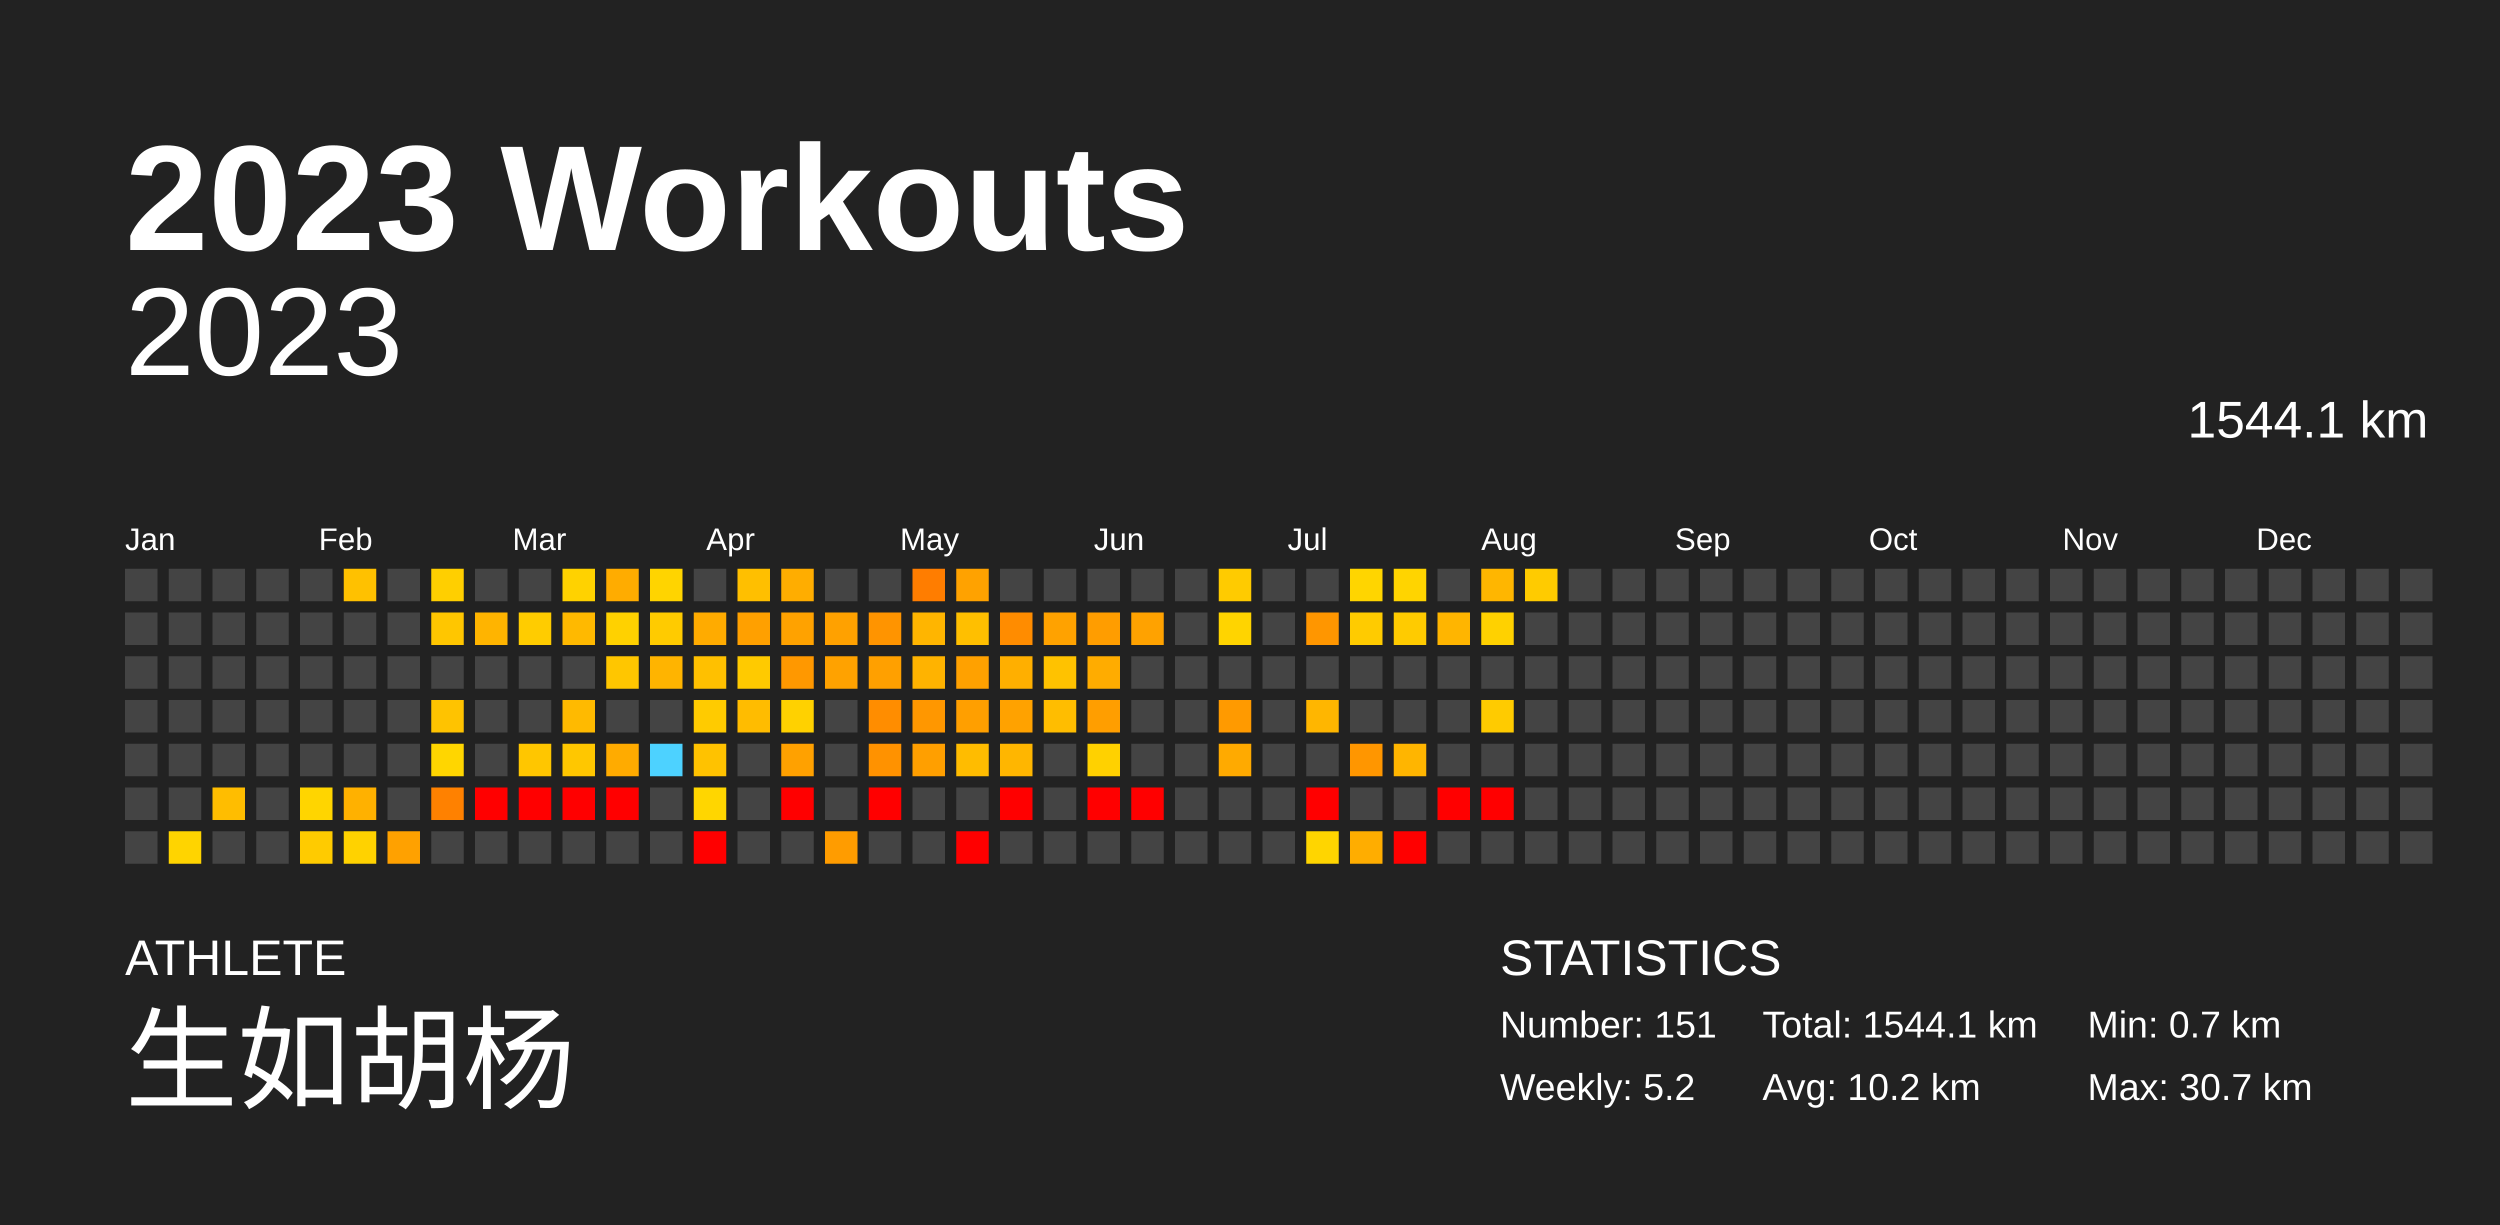
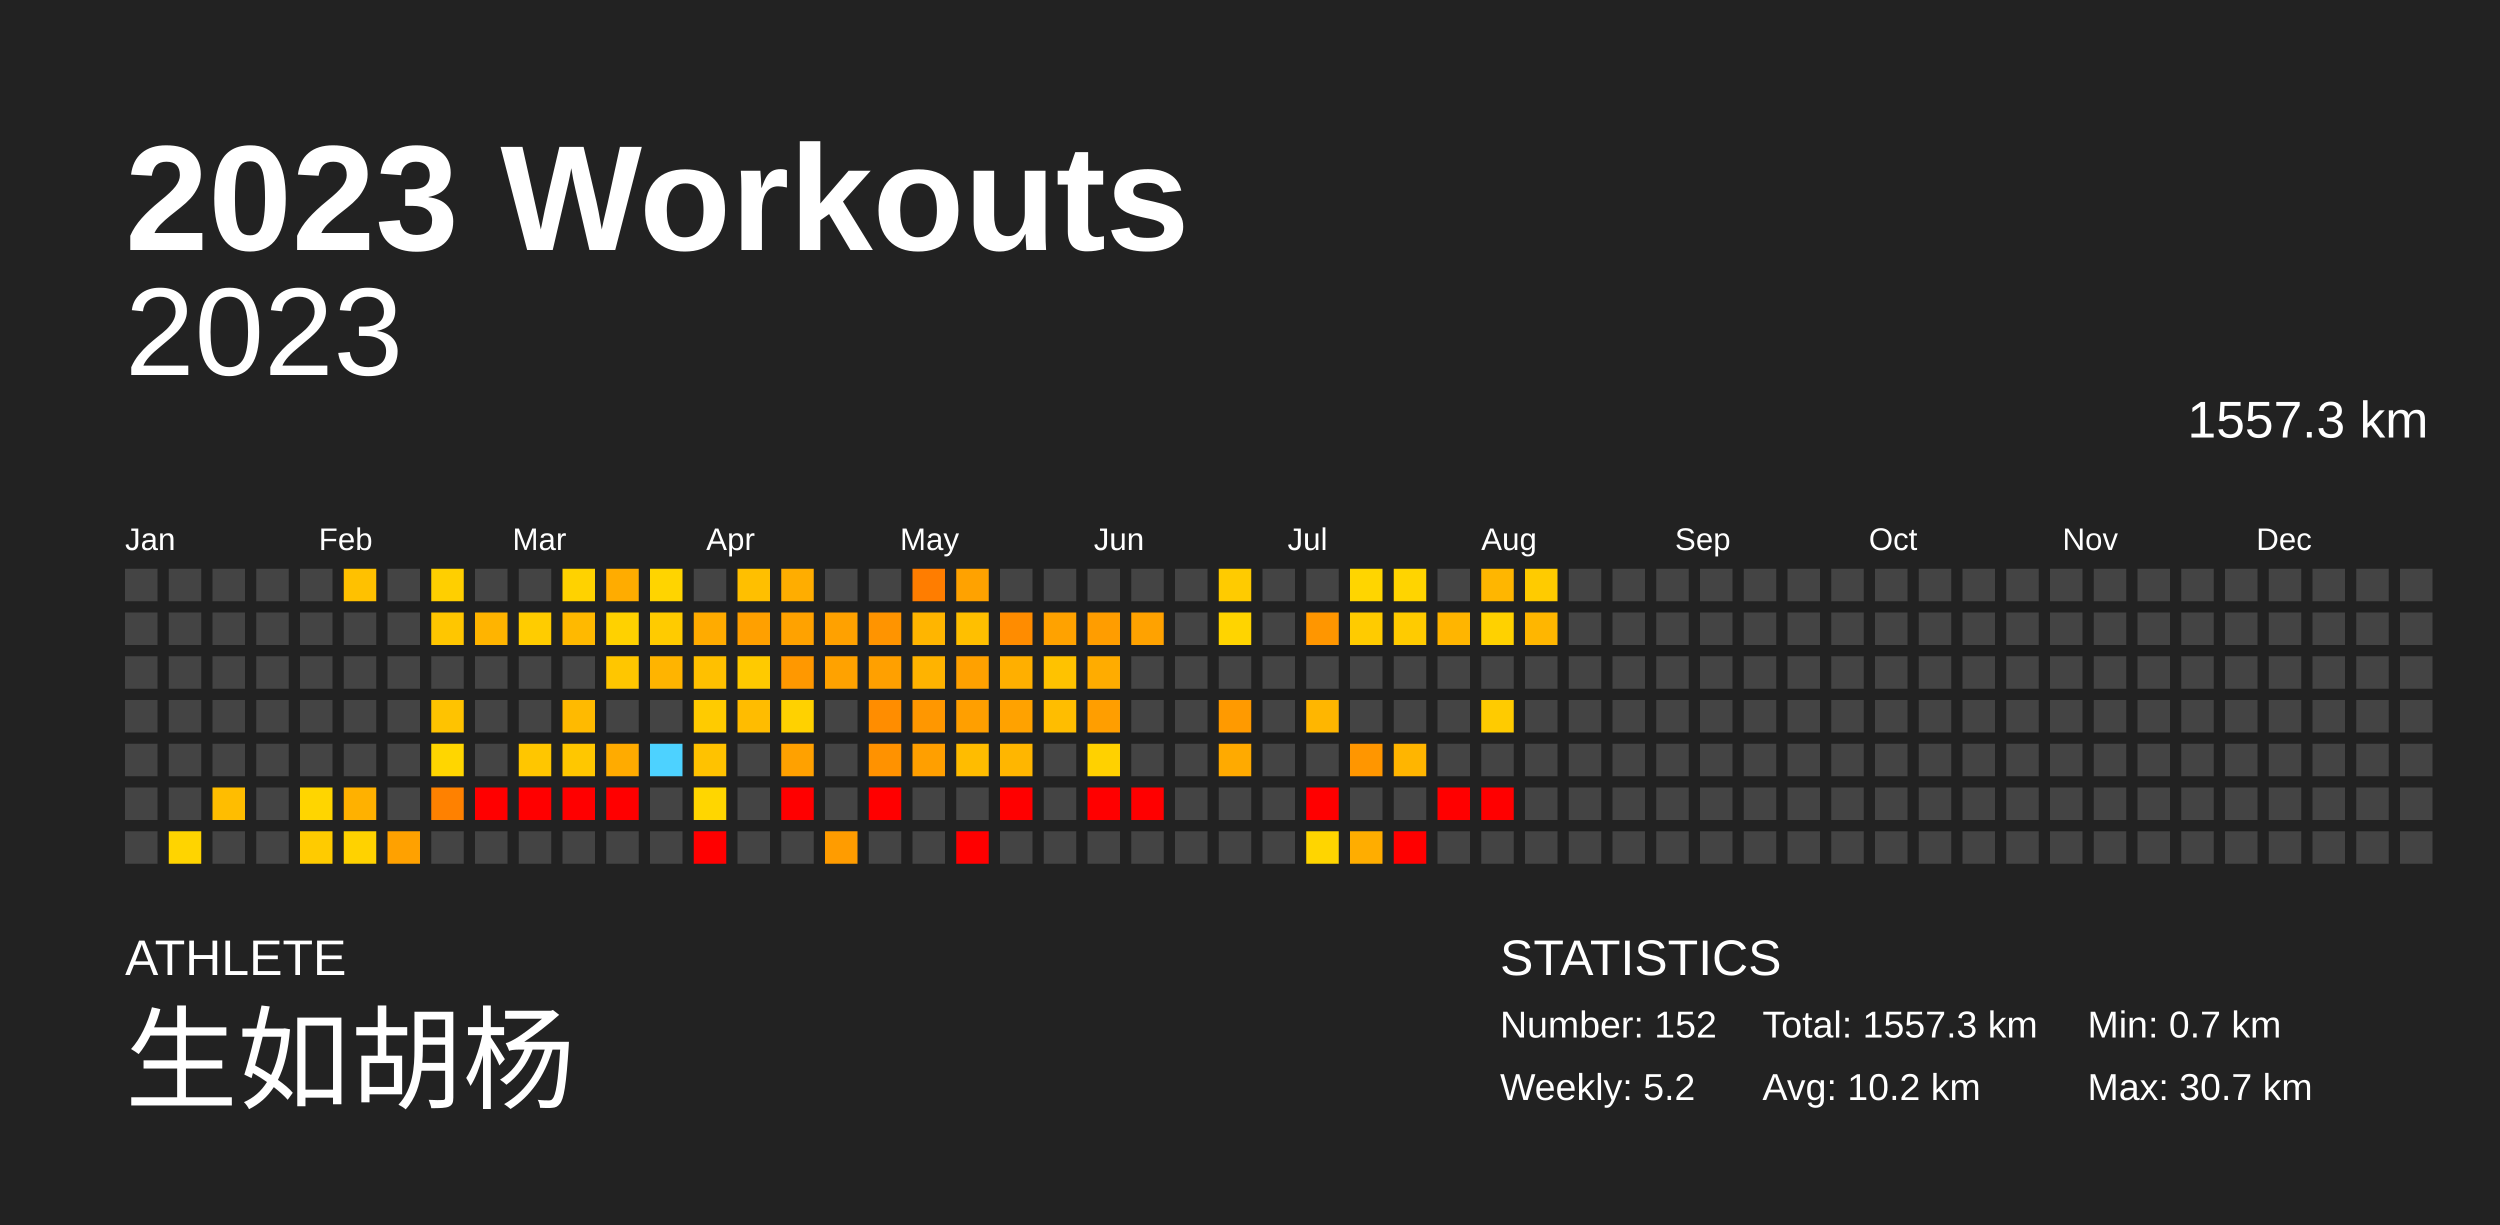
<svg xmlns="http://www.w3.org/2000/svg" baseProfile="full" height="98mm" version="1.1" viewBox="0,0,200,98" width="200mm">
  <defs />
  <rect fill="#222222" height="98" width="200" x="0" y="0" />
  <text fill="#FFFFFF" style="font-size:12px; font-family:Arial; font-weight:bold;" x="10" y="20">2023 Workouts</text>
  <text fill="#FFFFFF" style="font-size:4px; font-family:Arial" x="10" y="78">ATHLETE</text>
  <text fill="#FFFFFF" style="font-size:9px; font-family:Arial" x="10" y="88">生如胡杨</text>
  <text fill="#FFFFFF" style="font-size:4px; font-family:Arial" x="120" y="78">STATISTICS</text>
-   <text fill="#FFFFFF" style="font-size:3px; font-family:Arial" x="120" y="83">Number: 151</text>
+   <text fill="#FFFFFF" style="font-size:3px; font-family:Arial" x="120" y="83">Number: 152</text>
  <text fill="#FFFFFF" style="font-size:3px; font-family:Arial" x="120" y="88">Weekly: 5.2</text>
-   <text fill="#FFFFFF" style="font-size:3px; font-family:Arial" x="141" y="83">Total: 1544.1 km</text>
+   <text fill="#FFFFFF" style="font-size:3px; font-family:Arial" x="141" y="83">Total: 1557.3 km</text>
  <text fill="#FFFFFF" style="font-size:3px; font-family:Arial" x="141" y="88">Avg: 10.2 km</text>
  <text fill="#FFFFFF" style="font-size:3px; font-family:Arial" x="167" y="83">Min: 0.7 km</text>
  <text fill="#FFFFFF" style="font-size:3px; font-family:Arial" x="167" y="88">Max: 30.7 km</text>
  <text alignment-baseline="hanging" fill="#FFFFFF" style="font-size:10.0px; font-family:Arial;" x="10" y="30">2023</text>
-   <text alignment-baseline="hanging" fill="#FFFFFF" style="font-size:4.125px; font-family:Arial;" x="175" y="35">1544.1 km</text>
+   <text alignment-baseline="hanging" fill="#FFFFFF" style="font-size:4.125px; font-family:Arial;" x="175" y="35">1557.3 km</text>
  <text fill="#FFFFFF" style="font-size:2.5px; font-family:Arial" x="10.0" y="44">Jan</text>
  <text fill="#FFFFFF" style="font-size:2.5px; font-family:Arial" x="25.5" y="44">Feb</text>
  <text fill="#FFFFFF" style="font-size:2.5px; font-family:Arial" x="41.0" y="44">Mar</text>
  <text fill="#FFFFFF" style="font-size:2.5px; font-family:Arial" x="56.5" y="44">Apr</text>
  <text fill="#FFFFFF" style="font-size:2.5px; font-family:Arial" x="72.0" y="44">May</text>
  <text fill="#FFFFFF" style="font-size:2.5px; font-family:Arial" x="87.5" y="44">Jun</text>
  <text fill="#FFFFFF" style="font-size:2.5px; font-family:Arial" x="103.0" y="44">Jul</text>
  <text fill="#FFFFFF" style="font-size:2.5px; font-family:Arial" x="118.5" y="44">Aug</text>
  <text fill="#FFFFFF" style="font-size:2.5px; font-family:Arial" x="134.0" y="44">Sep</text>
  <text fill="#FFFFFF" style="font-size:2.5px; font-family:Arial" x="149.5" y="44">Oct</text>
  <text fill="#FFFFFF" style="font-size:2.5px; font-family:Arial" x="165.0" y="44">Nov</text>
  <text fill="#FFFFFF" style="font-size:2.5px; font-family:Arial" x="180.5" y="44">Dec</text>
  <rect fill="#444444" height="2.6" width="2.6" x="10.0" y="45.5" />
  <rect fill="#444444" height="2.6" width="2.6" x="10.0" y="49.0" />
  <rect fill="#444444" height="2.6" width="2.6" x="10.0" y="52.5" />
  <rect fill="#444444" height="2.6" width="2.6" x="10.0" y="56.0" />
  <rect fill="#444444" height="2.6" width="2.6" x="10.0" y="59.5" />
  <rect fill="#444444" height="2.6" width="2.6" x="10.0" y="63.0" />
  <rect fill="#444444" height="2.6" width="2.6" x="10.0" y="66.5" />
  <rect fill="#444444" height="2.6" width="2.6" x="13.5" y="45.5" />
  <rect fill="#444444" height="2.6" width="2.6" x="13.5" y="49.0" />
  <rect fill="#444444" height="2.6" width="2.6" x="13.5" y="52.5" />
  <rect fill="#444444" height="2.6" width="2.6" x="13.5" y="56.0" />
  <rect fill="#444444" height="2.6" width="2.6" x="13.5" y="59.5" />
  <rect fill="#444444" height="2.6" width="2.6" x="13.5" y="63.0" />
  <rect fill="#ffd400" height="2.6" width="2.6" x="13.5" y="66.5" />
  <rect fill="#444444" height="2.6" width="2.6" x="17.0" y="45.5" />
  <rect fill="#444444" height="2.6" width="2.6" x="17.0" y="49.0" />
  <rect fill="#444444" height="2.6" width="2.6" x="17.0" y="52.5" />
  <rect fill="#444444" height="2.6" width="2.6" x="17.0" y="56.0" />
  <rect fill="#444444" height="2.6" width="2.6" x="17.0" y="59.5" />
  <rect fill="#ffbd00" height="2.6" width="2.6" x="17.0" y="63.0" />
  <rect fill="#444444" height="2.6" width="2.6" x="17.0" y="66.5" />
  <rect fill="#444444" height="2.6" width="2.6" x="20.5" y="45.5" />
  <rect fill="#444444" height="2.6" width="2.6" x="20.5" y="49.0" />
  <rect fill="#444444" height="2.6" width="2.6" x="20.5" y="52.5" />
  <rect fill="#444444" height="2.6" width="2.6" x="20.5" y="56.0" />
  <rect fill="#444444" height="2.6" width="2.6" x="20.5" y="59.5" />
  <rect fill="#444444" height="2.6" width="2.6" x="20.5" y="63.0" />
  <rect fill="#444444" height="2.6" width="2.6" x="20.5" y="66.5" />
  <rect fill="#444444" height="2.6" width="2.6" x="24.0" y="45.5" />
  <rect fill="#444444" height="2.6" width="2.6" x="24.0" y="49.0" />
  <rect fill="#444444" height="2.6" width="2.6" x="24.0" y="52.5" />
  <rect fill="#444444" height="2.6" width="2.6" x="24.0" y="56.0" />
  <rect fill="#444444" height="2.6" width="2.6" x="24.0" y="59.5" />
  <rect fill="#ffd500" height="2.6" width="2.6" x="24.0" y="63.0" />
  <rect fill="#ffcb00" height="2.6" width="2.6" x="24.0" y="66.5" />
  <rect fill="#ffc100" height="2.6" width="2.6" x="27.5" y="45.5" />
  <rect fill="#444444" height="2.6" width="2.6" x="27.5" y="49.0" />
  <rect fill="#444444" height="2.6" width="2.6" x="27.5" y="52.5" />
  <rect fill="#444444" height="2.6" width="2.6" x="27.5" y="56.0" />
  <rect fill="#444444" height="2.6" width="2.6" x="27.5" y="59.5" />
  <rect fill="#ffb100" height="2.6" width="2.6" x="27.5" y="63.0" />
  <rect fill="#ffd200" height="2.6" width="2.6" x="27.5" y="66.5" />
  <rect fill="#444444" height="2.6" width="2.6" x="31.0" y="45.5" />
  <rect fill="#444444" height="2.6" width="2.6" x="31.0" y="49.0" />
  <rect fill="#444444" height="2.6" width="2.6" x="31.0" y="52.5" />
  <rect fill="#444444" height="2.6" width="2.6" x="31.0" y="56.0" />
  <rect fill="#444444" height="2.6" width="2.6" x="31.0" y="59.5" />
  <rect fill="#444444" height="2.6" width="2.6" x="31.0" y="63.0" />
  <rect fill="#ffa100" height="2.6" width="2.6" x="31.0" y="66.5" />
  <rect fill="#ffcf00" height="2.6" width="2.6" x="34.5" y="45.5" />
  <rect fill="#ffc600" height="2.6" width="2.6" x="34.5" y="49.0" />
  <rect fill="#444444" height="2.6" width="2.6" x="34.5" y="52.5" />
  <rect fill="#ffc300" height="2.6" width="2.6" x="34.5" y="56.0" />
  <rect fill="#ffd600" height="2.6" width="2.6" x="34.5" y="59.5" />
  <rect fill="#ff8100" height="2.6" width="2.6" x="34.5" y="63.0" />
  <rect fill="#444444" height="2.6" width="2.6" x="34.5" y="66.5" />
  <rect fill="#444444" height="2.6" width="2.6" x="38.0" y="45.5" />
  <rect fill="#ffb400" height="2.6" width="2.6" x="38.0" y="49.0" />
  <rect fill="#444444" height="2.6" width="2.6" x="38.0" y="52.5" />
  <rect fill="#444444" height="2.6" width="2.6" x="38.0" y="56.0" />
  <rect fill="#444444" height="2.6" width="2.6" x="38.0" y="59.5" />
  <rect fill="red" height="2.6" width="2.6" x="38.0" y="63.0" />
  <rect fill="#444444" height="2.6" width="2.6" x="38.0" y="66.5" />
  <rect fill="#444444" height="2.6" width="2.6" x="41.5" y="45.5" />
  <rect fill="#ffcc00" height="2.6" width="2.6" x="41.5" y="49.0" />
  <rect fill="#444444" height="2.6" width="2.6" x="41.5" y="52.5" />
  <rect fill="#444444" height="2.6" width="2.6" x="41.5" y="56.0" />
  <rect fill="#ffc600" height="2.6" width="2.6" x="41.5" y="59.5" />
  <rect fill="red" height="2.6" width="2.6" x="41.5" y="63.0" />
  <rect fill="#444444" height="2.6" width="2.6" x="41.5" y="66.5" />
  <rect fill="#ffd200" height="2.6" width="2.6" x="45.0" y="45.5" />
  <rect fill="#ffb900" height="2.6" width="2.6" x="45.0" y="49.0" />
  <rect fill="#444444" height="2.6" width="2.6" x="45.0" y="52.5" />
  <rect fill="#ffba00" height="2.6" width="2.6" x="45.0" y="56.0" />
  <rect fill="#ffc700" height="2.6" width="2.6" x="45.0" y="59.5" />
  <rect fill="red" height="2.6" width="2.6" x="45.0" y="63.0" />
  <rect fill="#444444" height="2.6" width="2.6" x="45.0" y="66.5" />
  <rect fill="#ffac00" height="2.6" width="2.6" x="48.5" y="45.5" />
  <rect fill="#ffd100" height="2.6" width="2.6" x="48.5" y="49.0" />
  <rect fill="#ffc600" height="2.6" width="2.6" x="48.5" y="52.5" />
  <rect fill="#444444" height="2.6" width="2.6" x="48.5" y="56.0" />
  <rect fill="#ffab00" height="2.6" width="2.6" x="48.5" y="59.5" />
  <rect fill="red" height="2.6" width="2.6" x="48.5" y="63.0" />
  <rect fill="#444444" height="2.6" width="2.6" x="48.5" y="66.5" />
  <rect fill="#ffd400" height="2.6" width="2.6" x="52.0" y="45.5" />
  <rect fill="#ffcb00" height="2.6" width="2.6" x="52.0" y="49.0" />
  <rect fill="#ffb400" height="2.6" width="2.6" x="52.0" y="52.5" />
  <rect fill="#444444" height="2.6" width="2.6" x="52.0" y="56.0" />
  <rect fill="#4dd2ff" height="2.6" width="2.6" x="52.0" y="59.5" />
  <rect fill="#444444" height="2.6" width="2.6" x="52.0" y="63.0" />
  <rect fill="#444444" height="2.6" width="2.6" x="52.0" y="66.5" />
  <rect fill="#444444" height="2.6" width="2.6" x="55.5" y="45.5" />
  <rect fill="#ffab00" height="2.6" width="2.6" x="55.5" y="49.0" />
  <rect fill="#ffc000" height="2.6" width="2.6" x="55.5" y="52.5" />
  <rect fill="#ffcb00" height="2.6" width="2.6" x="55.5" y="56.0" />
  <rect fill="#ffc200" height="2.6" width="2.6" x="55.5" y="59.5" />
  <rect fill="#ffd600" height="2.6" width="2.6" x="55.5" y="63.0" />
  <rect fill="red" height="2.6" width="2.6" x="55.5" y="66.5" />
  <rect fill="#ffbf00" height="2.6" width="2.6" x="59.0" y="45.5" />
  <rect fill="#ffa000" height="2.6" width="2.6" x="59.0" y="49.0" />
  <rect fill="#ffca00" height="2.6" width="2.6" x="59.0" y="52.5" />
  <rect fill="#ffbc00" height="2.6" width="2.6" x="59.0" y="56.0" />
  <rect fill="#444444" height="2.6" width="2.6" x="59.0" y="59.5" />
  <rect fill="#444444" height="2.6" width="2.6" x="59.0" y="63.0" />
  <rect fill="#444444" height="2.6" width="2.6" x="59.0" y="66.5" />
  <rect fill="#ffad00" height="2.6" width="2.6" x="62.5" y="45.5" />
  <rect fill="#ffa200" height="2.6" width="2.6" x="62.5" y="49.0" />
  <rect fill="#ff9800" height="2.6" width="2.6" x="62.5" y="52.5" />
  <rect fill="#ffd100" height="2.6" width="2.6" x="62.5" y="56.0" />
  <rect fill="#ffa100" height="2.6" width="2.6" x="62.5" y="59.5" />
  <rect fill="red" height="2.6" width="2.6" x="62.5" y="63.0" />
  <rect fill="#444444" height="2.6" width="2.6" x="62.5" y="66.5" />
  <rect fill="#444444" height="2.6" width="2.6" x="66.0" y="45.5" />
  <rect fill="#ffa100" height="2.6" width="2.6" x="66.0" y="49.0" />
  <rect fill="#ffa200" height="2.6" width="2.6" x="66.0" y="52.5" />
  <rect fill="#444444" height="2.6" width="2.6" x="66.0" y="56.0" />
  <rect fill="#444444" height="2.6" width="2.6" x="66.0" y="59.5" />
  <rect fill="#444444" height="2.6" width="2.6" x="66.0" y="63.0" />
  <rect fill="#ff9c00" height="2.6" width="2.6" x="66.0" y="66.5" />
  <rect fill="#444444" height="2.6" width="2.6" x="69.5" y="45.5" />
  <rect fill="#ff9400" height="2.6" width="2.6" x="69.5" y="49.0" />
  <rect fill="#ffa000" height="2.6" width="2.6" x="69.5" y="52.5" />
  <rect fill="#ff8d00" height="2.6" width="2.6" x="69.5" y="56.0" />
  <rect fill="#ff9200" height="2.6" width="2.6" x="69.5" y="59.5" />
  <rect fill="red" height="2.6" width="2.6" x="69.5" y="63.0" />
  <rect fill="#444444" height="2.6" width="2.6" x="69.5" y="66.5" />
  <rect fill="#ff7d00" height="2.6" width="2.6" x="73.0" y="45.5" />
  <rect fill="#ffb500" height="2.6" width="2.6" x="73.0" y="49.0" />
  <rect fill="#ffb300" height="2.6" width="2.6" x="73.0" y="52.5" />
  <rect fill="#ff9700" height="2.6" width="2.6" x="73.0" y="56.0" />
  <rect fill="#ff9f00" height="2.6" width="2.6" x="73.0" y="59.5" />
  <rect fill="#444444" height="2.6" width="2.6" x="73.0" y="63.0" />
  <rect fill="#444444" height="2.6" width="2.6" x="73.0" y="66.5" />
  <rect fill="#ffa200" height="2.6" width="2.6" x="76.5" y="45.5" />
  <rect fill="#ffbf00" height="2.6" width="2.6" x="76.5" y="49.0" />
  <rect fill="#ffa100" height="2.6" width="2.6" x="76.5" y="52.5" />
  <rect fill="#ff9f00" height="2.6" width="2.6" x="76.5" y="56.0" />
  <rect fill="#ffbc00" height="2.6" width="2.6" x="76.5" y="59.5" />
  <rect fill="#444444" height="2.6" width="2.6" x="76.5" y="63.0" />
  <rect fill="red" height="2.6" width="2.6" x="76.5" y="66.5" />
  <rect fill="#444444" height="2.6" width="2.6" x="80.0" y="45.5" />
  <rect fill="#ff8c00" height="2.6" width="2.6" x="80.0" y="49.0" />
  <rect fill="#ffaf00" height="2.6" width="2.6" x="80.0" y="52.5" />
  <rect fill="#ffa200" height="2.6" width="2.6" x="80.0" y="56.0" />
  <rect fill="#ffb600" height="2.6" width="2.6" x="80.0" y="59.5" />
  <rect fill="red" height="2.6" width="2.6" x="80.0" y="63.0" />
  <rect fill="#444444" height="2.6" width="2.6" x="80.0" y="66.5" />
  <rect fill="#444444" height="2.6" width="2.6" x="83.5" y="45.5" />
  <rect fill="#ffa200" height="2.6" width="2.6" x="83.5" y="49.0" />
  <rect fill="#ffc200" height="2.6" width="2.6" x="83.5" y="52.5" />
  <rect fill="#ffbd00" height="2.6" width="2.6" x="83.5" y="56.0" />
  <rect fill="#444444" height="2.6" width="2.6" x="83.5" y="59.5" />
  <rect fill="#444444" height="2.6" width="2.6" x="83.5" y="63.0" />
  <rect fill="#444444" height="2.6" width="2.6" x="83.5" y="66.5" />
  <rect fill="#444444" height="2.6" width="2.6" x="87.0" y="45.5" />
  <rect fill="#ff9d00" height="2.6" width="2.6" x="87.0" y="49.0" />
  <rect fill="#ffac00" height="2.6" width="2.6" x="87.0" y="52.5" />
  <rect fill="#ff9e00" height="2.6" width="2.6" x="87.0" y="56.0" />
  <rect fill="#ffd100" height="2.6" width="2.6" x="87.0" y="59.5" />
  <rect fill="red" height="2.6" width="2.6" x="87.0" y="63.0" />
  <rect fill="#444444" height="2.6" width="2.6" x="87.0" y="66.5" />
  <rect fill="#444444" height="2.6" width="2.6" x="90.5" y="45.5" />
  <rect fill="#ffa200" height="2.6" width="2.6" x="90.5" y="49.0" />
  <rect fill="#444444" height="2.6" width="2.6" x="90.5" y="52.5" />
  <rect fill="#444444" height="2.6" width="2.6" x="90.5" y="56.0" />
  <rect fill="#444444" height="2.6" width="2.6" x="90.5" y="59.5" />
  <rect fill="red" height="2.6" width="2.6" x="90.5" y="63.0" />
  <rect fill="#444444" height="2.6" width="2.6" x="90.5" y="66.5" />
  <rect fill="#444444" height="2.6" width="2.6" x="94.0" y="45.5" />
  <rect fill="#444444" height="2.6" width="2.6" x="94.0" y="49.0" />
  <rect fill="#444444" height="2.6" width="2.6" x="94.0" y="52.5" />
  <rect fill="#444444" height="2.6" width="2.6" x="94.0" y="56.0" />
  <rect fill="#444444" height="2.6" width="2.6" x="94.0" y="59.5" />
  <rect fill="#444444" height="2.6" width="2.6" x="94.0" y="63.0" />
  <rect fill="#444444" height="2.6" width="2.6" x="94.0" y="66.5" />
  <rect fill="#ffcb00" height="2.6" width="2.6" x="97.5" y="45.5" />
  <rect fill="#ffd400" height="2.6" width="2.6" x="97.5" y="49.0" />
  <rect fill="#444444" height="2.6" width="2.6" x="97.5" y="52.5" />
  <rect fill="#ff9a00" height="2.6" width="2.6" x="97.5" y="56.0" />
  <rect fill="#ffaa00" height="2.6" width="2.6" x="97.5" y="59.5" />
  <rect fill="#444444" height="2.6" width="2.6" x="97.5" y="63.0" />
  <rect fill="#444444" height="2.6" width="2.6" x="97.5" y="66.5" />
  <rect fill="#444444" height="2.6" width="2.6" x="101.0" y="45.5" />
  <rect fill="#444444" height="2.6" width="2.6" x="101.0" y="49.0" />
  <rect fill="#444444" height="2.6" width="2.6" x="101.0" y="52.5" />
  <rect fill="#444444" height="2.6" width="2.6" x="101.0" y="56.0" />
  <rect fill="#444444" height="2.6" width="2.6" x="101.0" y="59.5" />
  <rect fill="#444444" height="2.6" width="2.6" x="101.0" y="63.0" />
  <rect fill="#444444" height="2.6" width="2.6" x="101.0" y="66.5" />
  <rect fill="#444444" height="2.6" width="2.6" x="104.5" y="45.5" />
  <rect fill="#ff9600" height="2.6" width="2.6" x="104.5" y="49.0" />
  <rect fill="#444444" height="2.6" width="2.6" x="104.5" y="52.5" />
  <rect fill="#ffb600" height="2.6" width="2.6" x="104.5" y="56.0" />
  <rect fill="#444444" height="2.6" width="2.6" x="104.5" y="59.5" />
  <rect fill="red" height="2.6" width="2.6" x="104.5" y="63.0" />
  <rect fill="#ffd500" height="2.6" width="2.6" x="104.5" y="66.5" />
  <rect fill="#ffd500" height="2.6" width="2.6" x="108.0" y="45.5" />
  <rect fill="#ffcb00" height="2.6" width="2.6" x="108.0" y="49.0" />
  <rect fill="#444444" height="2.6" width="2.6" x="108.0" y="52.5" />
  <rect fill="#444444" height="2.6" width="2.6" x="108.0" y="56.0" />
  <rect fill="#ff9600" height="2.6" width="2.6" x="108.0" y="59.5" />
  <rect fill="#444444" height="2.6" width="2.6" x="108.0" y="63.0" />
  <rect fill="#ffad00" height="2.6" width="2.6" x="108.0" y="66.5" />
  <rect fill="#ffd400" height="2.6" width="2.6" x="111.5" y="45.5" />
  <rect fill="#ffcb00" height="2.6" width="2.6" x="111.5" y="49.0" />
  <rect fill="#444444" height="2.6" width="2.6" x="111.5" y="52.5" />
  <rect fill="#444444" height="2.6" width="2.6" x="111.5" y="56.0" />
  <rect fill="#ffb500" height="2.6" width="2.6" x="111.5" y="59.5" />
  <rect fill="#444444" height="2.6" width="2.6" x="111.5" y="63.0" />
  <rect fill="red" height="2.6" width="2.6" x="111.5" y="66.5" />
  <rect fill="#444444" height="2.6" width="2.6" x="115.0" y="45.5" />
  <rect fill="#ffb500" height="2.6" width="2.6" x="115.0" y="49.0" />
  <rect fill="#444444" height="2.6" width="2.6" x="115.0" y="52.5" />
  <rect fill="#444444" height="2.6" width="2.6" x="115.0" y="56.0" />
  <rect fill="#444444" height="2.6" width="2.6" x="115.0" y="59.5" />
  <rect fill="red" height="2.6" width="2.6" x="115.0" y="63.0" />
  <rect fill="#444444" height="2.6" width="2.6" x="115.0" y="66.5" />
  <rect fill="#ffb600" height="2.6" width="2.6" x="118.5" y="45.5" />
  <rect fill="#ffd100" height="2.6" width="2.6" x="118.5" y="49.0" />
  <rect fill="#444444" height="2.6" width="2.6" x="118.5" y="52.5" />
  <rect fill="#ffcb00" height="2.6" width="2.6" x="118.5" y="56.0" />
  <rect fill="#444444" height="2.6" width="2.6" x="118.5" y="59.5" />
  <rect fill="red" height="2.6" width="2.6" x="118.5" y="63.0" />
  <rect fill="#444444" height="2.6" width="2.6" x="118.5" y="66.5" />
  <rect fill="#ffcb00" height="2.6" width="2.6" x="122.0" y="45.5" />
-   <rect fill="#444444" height="2.6" width="2.6" x="122.0" y="49.0" />
+   <rect fill="#ffb600" height="2.6" width="2.6" x="122.0" y="49.0" />
  <rect fill="#444444" height="2.6" width="2.6" x="122.0" y="52.5" />
  <rect fill="#444444" height="2.6" width="2.6" x="122.0" y="56.0" />
  <rect fill="#444444" height="2.6" width="2.6" x="122.0" y="59.5" />
  <rect fill="#444444" height="2.6" width="2.6" x="122.0" y="63.0" />
  <rect fill="#444444" height="2.6" width="2.6" x="122.0" y="66.5" />
  <rect fill="#444444" height="2.6" width="2.6" x="125.5" y="45.5" />
  <rect fill="#444444" height="2.6" width="2.6" x="125.5" y="49.0" />
  <rect fill="#444444" height="2.6" width="2.6" x="125.5" y="52.5" />
  <rect fill="#444444" height="2.6" width="2.6" x="125.5" y="56.0" />
  <rect fill="#444444" height="2.6" width="2.6" x="125.5" y="59.5" />
  <rect fill="#444444" height="2.6" width="2.6" x="125.5" y="63.0" />
  <rect fill="#444444" height="2.6" width="2.6" x="125.5" y="66.5" />
  <rect fill="#444444" height="2.6" width="2.6" x="129.0" y="45.5" />
  <rect fill="#444444" height="2.6" width="2.6" x="129.0" y="49.0" />
  <rect fill="#444444" height="2.6" width="2.6" x="129.0" y="52.5" />
  <rect fill="#444444" height="2.6" width="2.6" x="129.0" y="56.0" />
  <rect fill="#444444" height="2.6" width="2.6" x="129.0" y="59.5" />
  <rect fill="#444444" height="2.6" width="2.6" x="129.0" y="63.0" />
  <rect fill="#444444" height="2.6" width="2.6" x="129.0" y="66.5" />
  <rect fill="#444444" height="2.6" width="2.6" x="132.5" y="45.5" />
  <rect fill="#444444" height="2.6" width="2.6" x="132.5" y="49.0" />
  <rect fill="#444444" height="2.6" width="2.6" x="132.5" y="52.5" />
  <rect fill="#444444" height="2.6" width="2.6" x="132.5" y="56.0" />
  <rect fill="#444444" height="2.6" width="2.6" x="132.5" y="59.5" />
  <rect fill="#444444" height="2.6" width="2.6" x="132.5" y="63.0" />
  <rect fill="#444444" height="2.6" width="2.6" x="132.5" y="66.5" />
  <rect fill="#444444" height="2.6" width="2.6" x="136.0" y="45.5" />
  <rect fill="#444444" height="2.6" width="2.6" x="136.0" y="49.0" />
  <rect fill="#444444" height="2.6" width="2.6" x="136.0" y="52.5" />
  <rect fill="#444444" height="2.6" width="2.6" x="136.0" y="56.0" />
  <rect fill="#444444" height="2.6" width="2.6" x="136.0" y="59.5" />
  <rect fill="#444444" height="2.6" width="2.6" x="136.0" y="63.0" />
  <rect fill="#444444" height="2.6" width="2.6" x="136.0" y="66.5" />
  <rect fill="#444444" height="2.6" width="2.6" x="139.5" y="45.5" />
  <rect fill="#444444" height="2.6" width="2.6" x="139.5" y="49.0" />
  <rect fill="#444444" height="2.6" width="2.6" x="139.5" y="52.5" />
  <rect fill="#444444" height="2.6" width="2.6" x="139.5" y="56.0" />
  <rect fill="#444444" height="2.6" width="2.6" x="139.5" y="59.5" />
  <rect fill="#444444" height="2.6" width="2.6" x="139.5" y="63.0" />
  <rect fill="#444444" height="2.6" width="2.6" x="139.5" y="66.5" />
  <rect fill="#444444" height="2.6" width="2.6" x="143.0" y="45.5" />
  <rect fill="#444444" height="2.6" width="2.6" x="143.0" y="49.0" />
  <rect fill="#444444" height="2.6" width="2.6" x="143.0" y="52.5" />
  <rect fill="#444444" height="2.6" width="2.6" x="143.0" y="56.0" />
  <rect fill="#444444" height="2.6" width="2.6" x="143.0" y="59.5" />
  <rect fill="#444444" height="2.6" width="2.6" x="143.0" y="63.0" />
  <rect fill="#444444" height="2.6" width="2.6" x="143.0" y="66.5" />
  <rect fill="#444444" height="2.6" width="2.6" x="146.5" y="45.5" />
  <rect fill="#444444" height="2.6" width="2.6" x="146.5" y="49.0" />
  <rect fill="#444444" height="2.6" width="2.6" x="146.5" y="52.5" />
  <rect fill="#444444" height="2.6" width="2.6" x="146.5" y="56.0" />
  <rect fill="#444444" height="2.6" width="2.6" x="146.5" y="59.5" />
  <rect fill="#444444" height="2.6" width="2.6" x="146.5" y="63.0" />
  <rect fill="#444444" height="2.6" width="2.6" x="146.5" y="66.5" />
  <rect fill="#444444" height="2.6" width="2.6" x="150.0" y="45.5" />
  <rect fill="#444444" height="2.6" width="2.6" x="150.0" y="49.0" />
  <rect fill="#444444" height="2.6" width="2.6" x="150.0" y="52.5" />
  <rect fill="#444444" height="2.6" width="2.6" x="150.0" y="56.0" />
  <rect fill="#444444" height="2.6" width="2.6" x="150.0" y="59.5" />
  <rect fill="#444444" height="2.6" width="2.6" x="150.0" y="63.0" />
  <rect fill="#444444" height="2.6" width="2.6" x="150.0" y="66.5" />
  <rect fill="#444444" height="2.6" width="2.6" x="153.5" y="45.5" />
  <rect fill="#444444" height="2.6" width="2.6" x="153.5" y="49.0" />
  <rect fill="#444444" height="2.6" width="2.6" x="153.5" y="52.5" />
  <rect fill="#444444" height="2.6" width="2.6" x="153.5" y="56.0" />
  <rect fill="#444444" height="2.6" width="2.6" x="153.5" y="59.5" />
  <rect fill="#444444" height="2.6" width="2.6" x="153.5" y="63.0" />
  <rect fill="#444444" height="2.6" width="2.6" x="153.5" y="66.5" />
  <rect fill="#444444" height="2.6" width="2.6" x="157.0" y="45.5" />
  <rect fill="#444444" height="2.6" width="2.6" x="157.0" y="49.0" />
  <rect fill="#444444" height="2.6" width="2.6" x="157.0" y="52.5" />
  <rect fill="#444444" height="2.6" width="2.6" x="157.0" y="56.0" />
  <rect fill="#444444" height="2.6" width="2.6" x="157.0" y="59.5" />
  <rect fill="#444444" height="2.6" width="2.6" x="157.0" y="63.0" />
  <rect fill="#444444" height="2.6" width="2.6" x="157.0" y="66.5" />
  <rect fill="#444444" height="2.6" width="2.6" x="160.5" y="45.5" />
  <rect fill="#444444" height="2.6" width="2.6" x="160.5" y="49.0" />
  <rect fill="#444444" height="2.6" width="2.6" x="160.5" y="52.5" />
  <rect fill="#444444" height="2.6" width="2.6" x="160.5" y="56.0" />
  <rect fill="#444444" height="2.6" width="2.6" x="160.5" y="59.5" />
  <rect fill="#444444" height="2.6" width="2.6" x="160.5" y="63.0" />
  <rect fill="#444444" height="2.6" width="2.6" x="160.5" y="66.5" />
  <rect fill="#444444" height="2.6" width="2.6" x="164.0" y="45.5" />
  <rect fill="#444444" height="2.6" width="2.6" x="164.0" y="49.0" />
  <rect fill="#444444" height="2.6" width="2.6" x="164.0" y="52.5" />
  <rect fill="#444444" height="2.6" width="2.6" x="164.0" y="56.0" />
  <rect fill="#444444" height="2.6" width="2.6" x="164.0" y="59.5" />
  <rect fill="#444444" height="2.6" width="2.6" x="164.0" y="63.0" />
  <rect fill="#444444" height="2.6" width="2.6" x="164.0" y="66.5" />
  <rect fill="#444444" height="2.6" width="2.6" x="167.5" y="45.5" />
  <rect fill="#444444" height="2.6" width="2.6" x="167.5" y="49.0" />
  <rect fill="#444444" height="2.6" width="2.6" x="167.5" y="52.5" />
  <rect fill="#444444" height="2.6" width="2.6" x="167.5" y="56.0" />
  <rect fill="#444444" height="2.6" width="2.6" x="167.5" y="59.5" />
  <rect fill="#444444" height="2.6" width="2.6" x="167.5" y="63.0" />
  <rect fill="#444444" height="2.6" width="2.6" x="167.5" y="66.5" />
  <rect fill="#444444" height="2.6" width="2.6" x="171.0" y="45.5" />
  <rect fill="#444444" height="2.6" width="2.6" x="171.0" y="49.0" />
  <rect fill="#444444" height="2.6" width="2.6" x="171.0" y="52.5" />
  <rect fill="#444444" height="2.6" width="2.6" x="171.0" y="56.0" />
  <rect fill="#444444" height="2.6" width="2.6" x="171.0" y="59.5" />
  <rect fill="#444444" height="2.6" width="2.6" x="171.0" y="63.0" />
  <rect fill="#444444" height="2.6" width="2.6" x="171.0" y="66.5" />
  <rect fill="#444444" height="2.6" width="2.6" x="174.5" y="45.5" />
  <rect fill="#444444" height="2.6" width="2.6" x="174.5" y="49.0" />
  <rect fill="#444444" height="2.6" width="2.6" x="174.5" y="52.5" />
  <rect fill="#444444" height="2.6" width="2.6" x="174.5" y="56.0" />
  <rect fill="#444444" height="2.6" width="2.6" x="174.5" y="59.5" />
  <rect fill="#444444" height="2.6" width="2.6" x="174.5" y="63.0" />
  <rect fill="#444444" height="2.6" width="2.6" x="174.5" y="66.5" />
  <rect fill="#444444" height="2.6" width="2.6" x="178.0" y="45.5" />
  <rect fill="#444444" height="2.6" width="2.6" x="178.0" y="49.0" />
  <rect fill="#444444" height="2.6" width="2.6" x="178.0" y="52.5" />
  <rect fill="#444444" height="2.6" width="2.6" x="178.0" y="56.0" />
  <rect fill="#444444" height="2.6" width="2.6" x="178.0" y="59.5" />
  <rect fill="#444444" height="2.6" width="2.6" x="178.0" y="63.0" />
  <rect fill="#444444" height="2.6" width="2.6" x="178.0" y="66.5" />
  <rect fill="#444444" height="2.6" width="2.6" x="181.5" y="45.5" />
  <rect fill="#444444" height="2.6" width="2.6" x="181.5" y="49.0" />
  <rect fill="#444444" height="2.6" width="2.6" x="181.5" y="52.5" />
  <rect fill="#444444" height="2.6" width="2.6" x="181.5" y="56.0" />
  <rect fill="#444444" height="2.6" width="2.6" x="181.5" y="59.5" />
  <rect fill="#444444" height="2.6" width="2.6" x="181.5" y="63.0" />
  <rect fill="#444444" height="2.6" width="2.6" x="181.5" y="66.5" />
  <rect fill="#444444" height="2.6" width="2.6" x="185.0" y="45.5" />
  <rect fill="#444444" height="2.6" width="2.6" x="185.0" y="49.0" />
  <rect fill="#444444" height="2.6" width="2.6" x="185.0" y="52.5" />
  <rect fill="#444444" height="2.6" width="2.6" x="185.0" y="56.0" />
  <rect fill="#444444" height="2.6" width="2.6" x="185.0" y="59.5" />
  <rect fill="#444444" height="2.6" width="2.6" x="185.0" y="63.0" />
  <rect fill="#444444" height="2.6" width="2.6" x="185.0" y="66.5" />
  <rect fill="#444444" height="2.6" width="2.6" x="188.5" y="45.5" />
  <rect fill="#444444" height="2.6" width="2.6" x="188.5" y="49.0" />
  <rect fill="#444444" height="2.6" width="2.6" x="188.5" y="52.5" />
  <rect fill="#444444" height="2.6" width="2.6" x="188.5" y="56.0" />
  <rect fill="#444444" height="2.6" width="2.6" x="188.5" y="59.5" />
  <rect fill="#444444" height="2.6" width="2.6" x="188.5" y="63.0" />
  <rect fill="#444444" height="2.6" width="2.6" x="188.5" y="66.5" />
  <rect fill="#444444" height="2.6" width="2.6" x="192.0" y="45.5" />
  <rect fill="#444444" height="2.6" width="2.6" x="192.0" y="49.0" />
  <rect fill="#444444" height="2.6" width="2.6" x="192.0" y="52.5" />
  <rect fill="#444444" height="2.6" width="2.6" x="192.0" y="56.0" />
  <rect fill="#444444" height="2.6" width="2.6" x="192.0" y="59.5" />
  <rect fill="#444444" height="2.6" width="2.6" x="192.0" y="63.0" />
  <rect fill="#444444" height="2.6" width="2.6" x="192.0" y="66.5" />
</svg>
